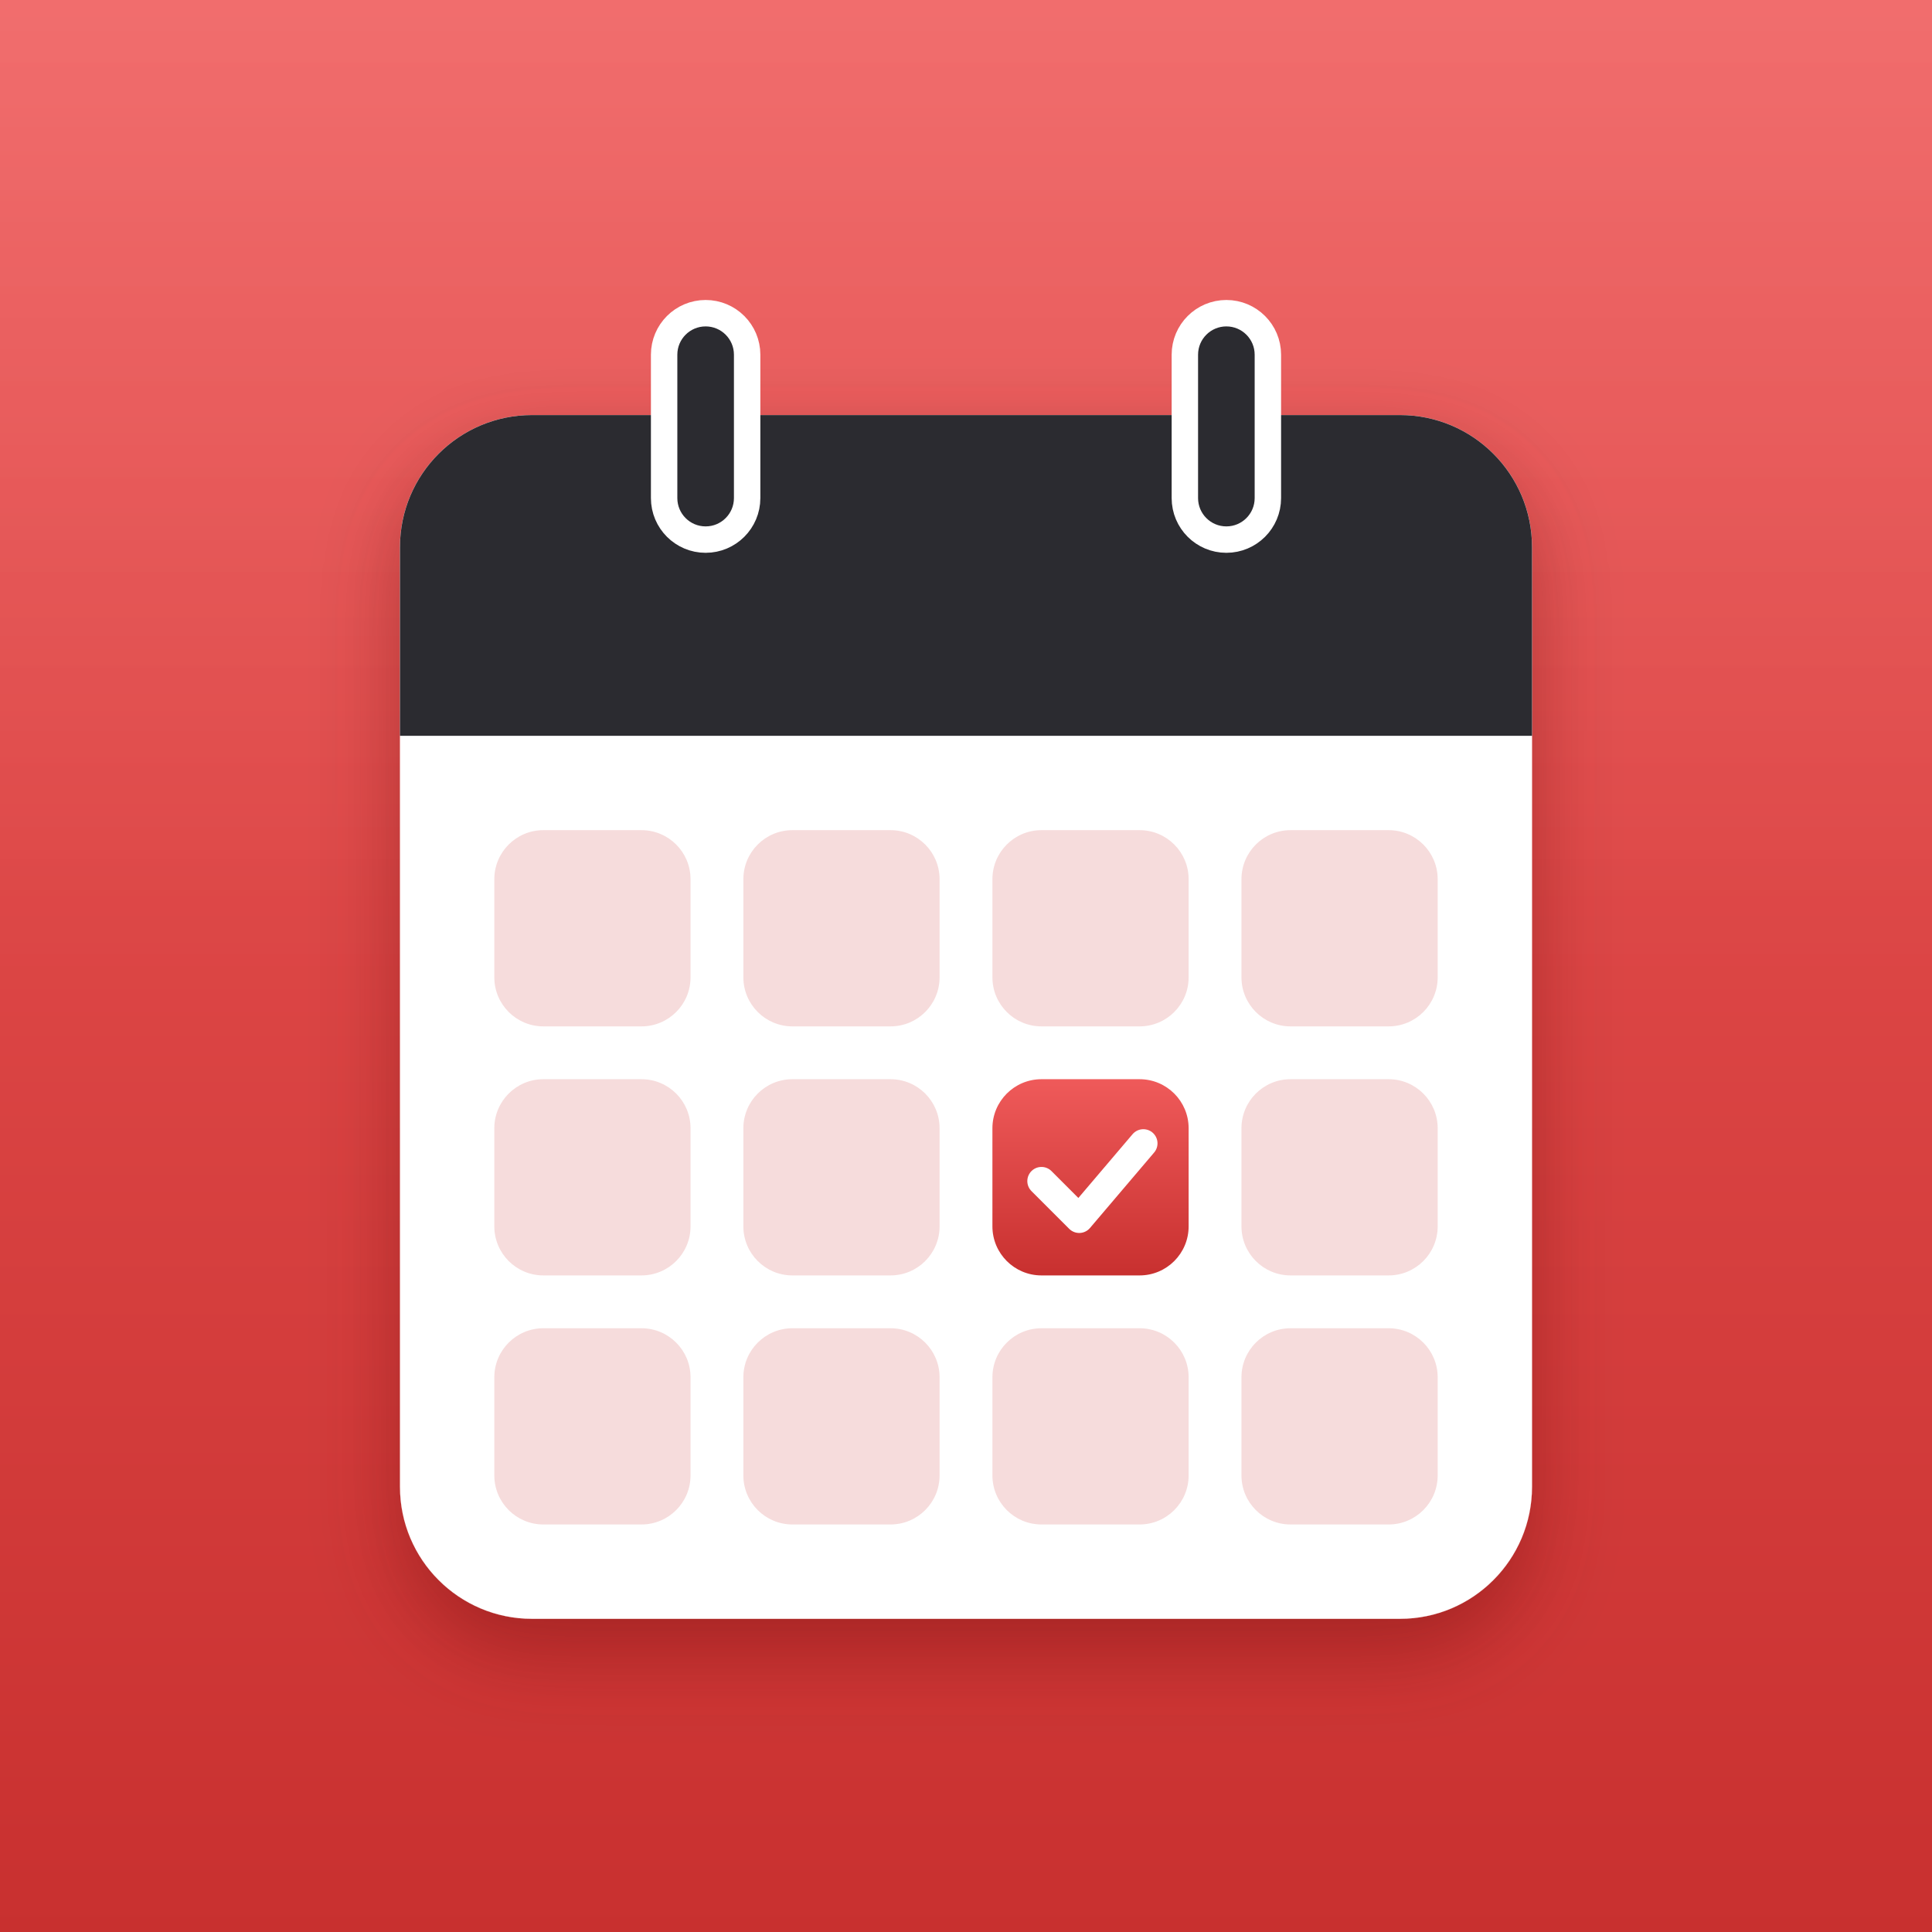
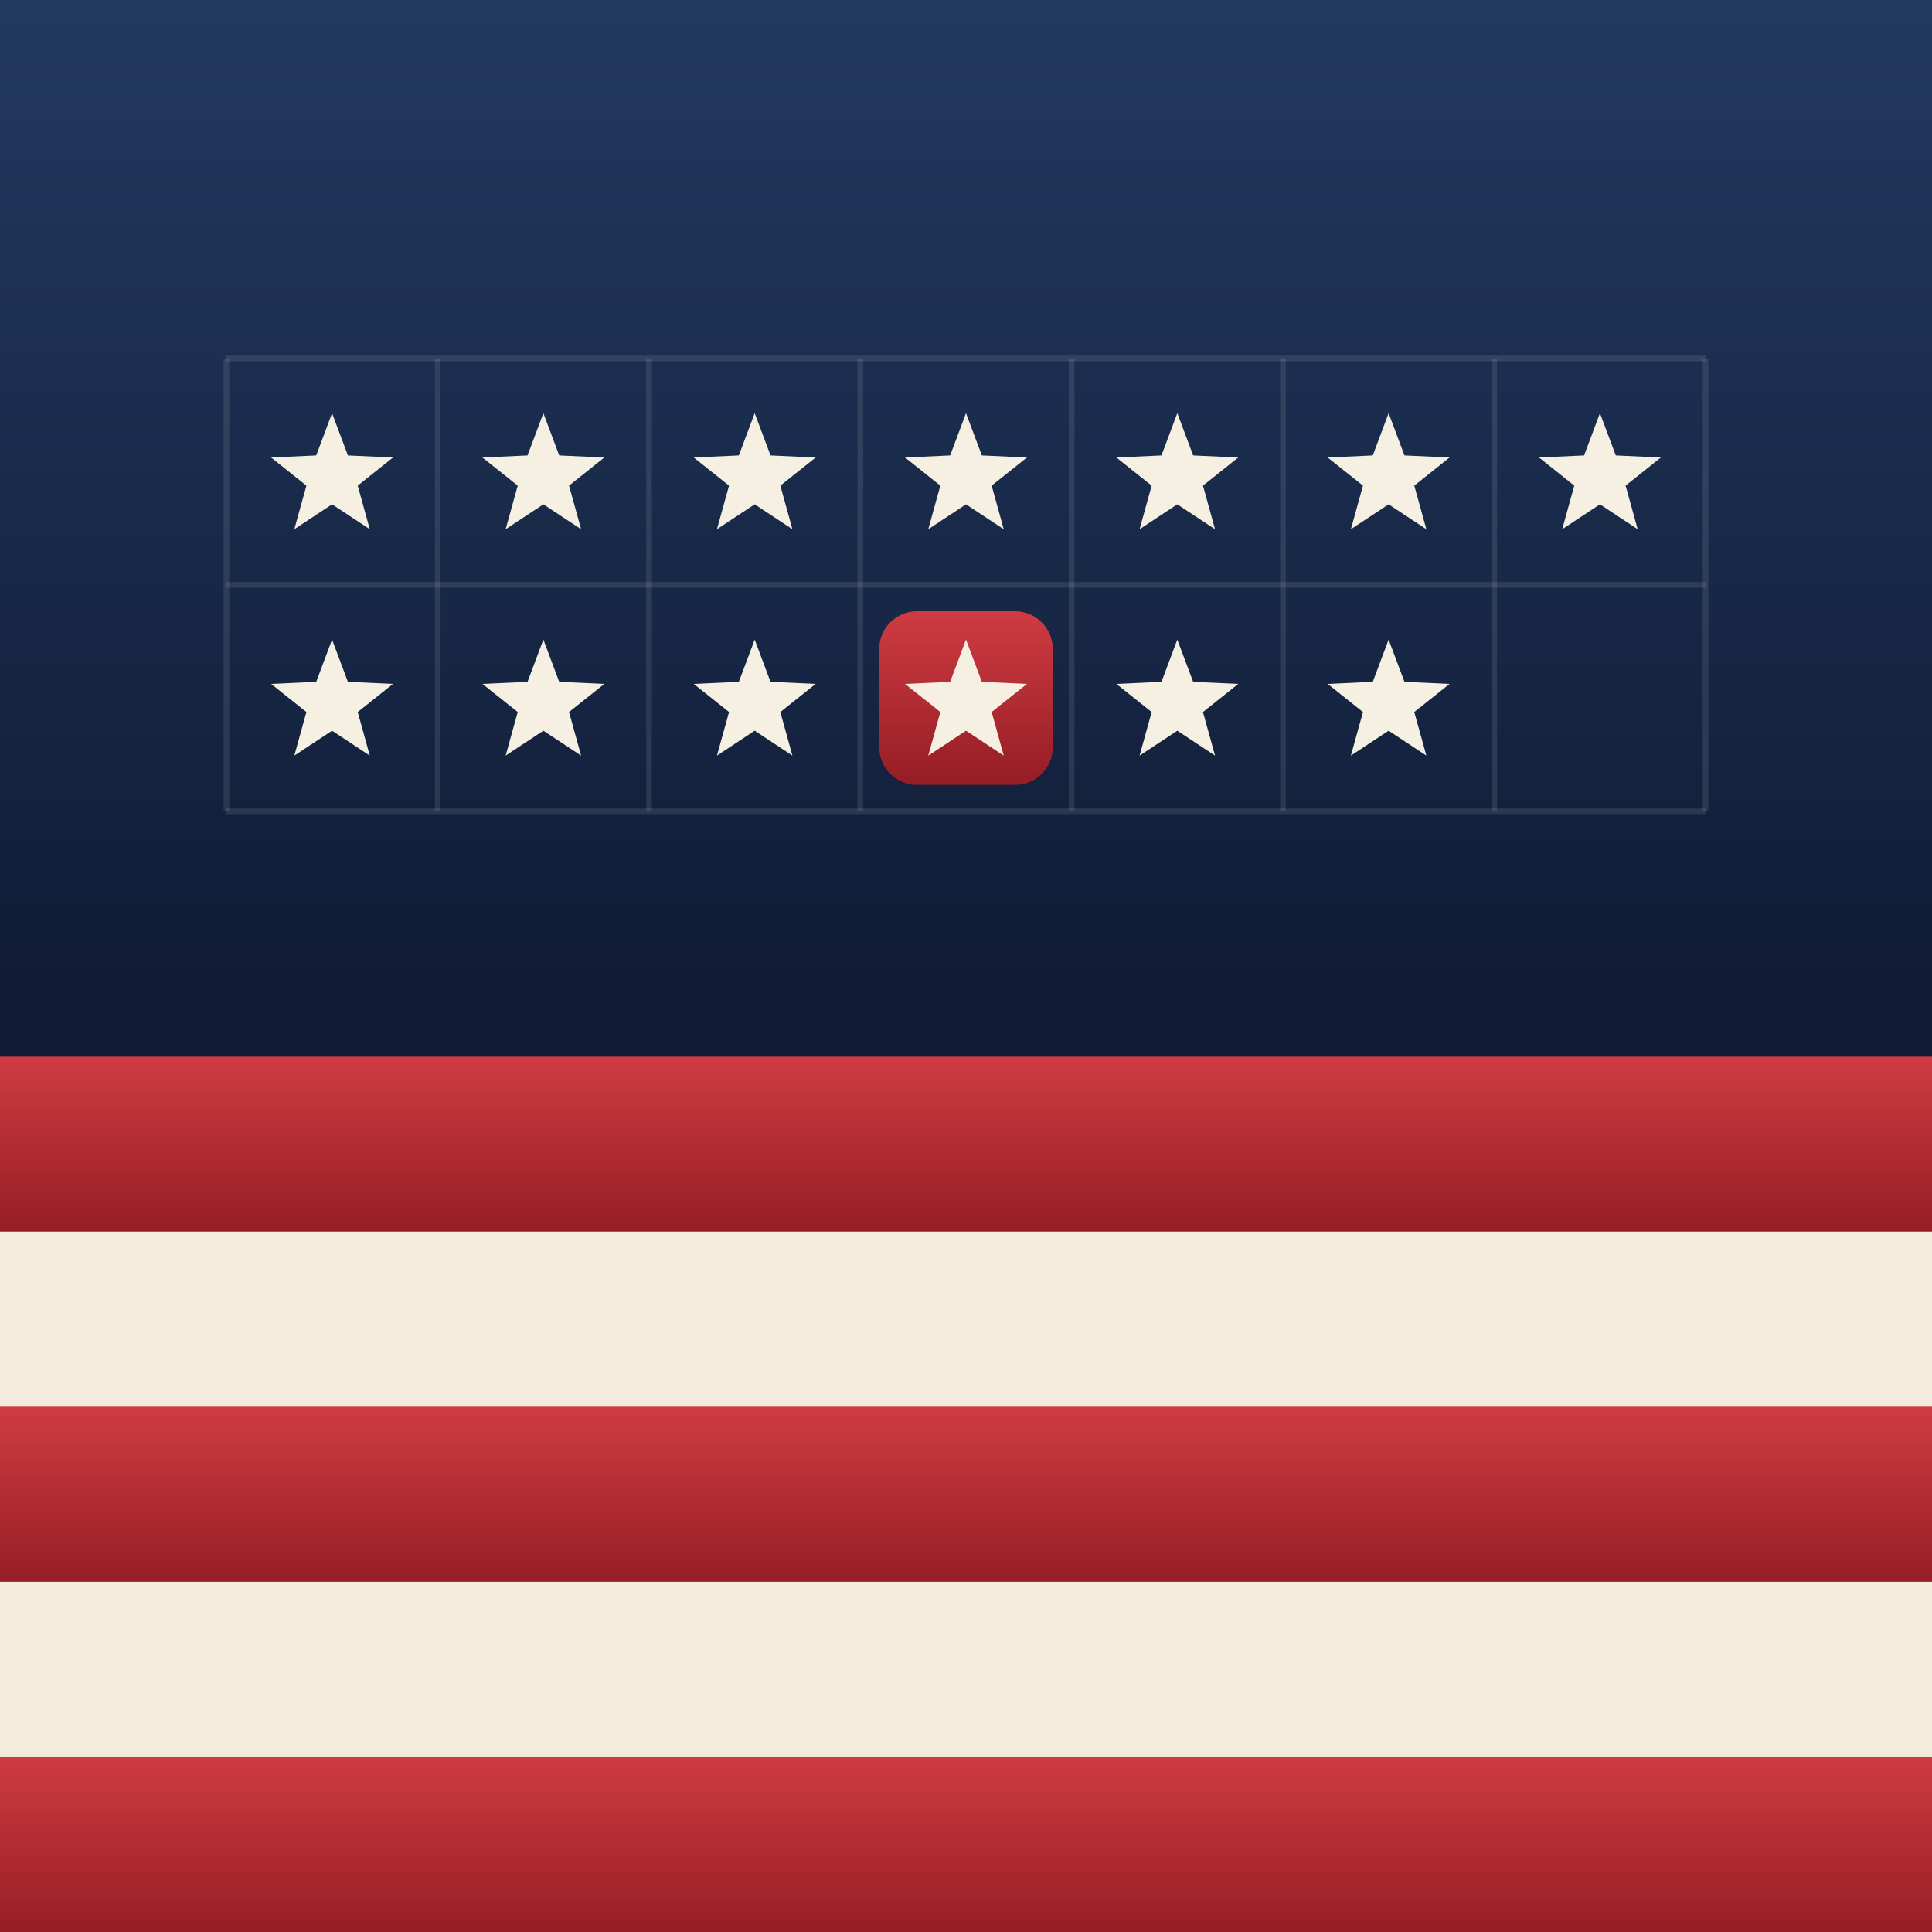
<svg xmlns="http://www.w3.org/2000/svg" width="1024" height="1024" viewBox="0 0 1024 1024">
  <defs>
-     <linearGradient id="tile" x1="0" y1="0" x2="0" y2="1">
-       <stop offset="0" stop-color="#ef5a5a" />
-       <stop offset="1" stop-color="#c8302f" />
+     <linearGradient id="navy" x1="0" y1="0" x2="0" y2="1">
+       <stop offset="0" stop-color="#22395f" />
+       <stop offset="1" stop-color="#0f1a33" />
    </linearGradient>
-     <linearGradient id="shine" x1="0" y1="0" x2="0" y2="1">
-       <stop offset="0" stop-color="#fff" stop-opacity="0.12" />
-       <stop offset="1" stop-color="#fff" stop-opacity="0" />
+     <linearGradient id="parchment" x1="0" y1="0" x2="0" y2="1">
+       <stop offset="0" stop-color="#f7f0de" />
+       <stop offset="1" stop-color="#e6d8b8" />
    </linearGradient>
-     <filter id="card-shadow" x="-20%" y="-20%" width="140%" height="140%">
-       <feDropShadow dx="0" dy="18" stdDeviation="22" flood-color="#5a0d0d" flood-opacity="0.35" />
+     <linearGradient id="parchment-back" x1="0" y1="0" x2="1" y2="1">
+       <stop offset="0" stop-color="#cdbb93" />
+       <stop offset="1" stop-color="#f1e6cb" />
+     </linearGradient>
+     <linearGradient id="ivory" x1="0" y1="0" x2="0" y2="1">
+       <stop offset="0" stop-color="#fbf7ee" />
+       <stop offset="1" stop-color="#e8dfca" />
+     </linearGradient>
+     <linearGradient id="red" x1="0" y1="0" x2="0" y2="1">
+       <stop offset="0" stop-color="#cf3b42" />
+       <stop offset="1" stop-color="#951d25" />
+     </linearGradient>
+     <linearGradient id="bronze" x1="0" y1="0" x2="1" y2="0">
+       <stop offset="0" stop-color="#6b4f22" />
+       <stop offset="0.42" stop-color="#c9a35c" />
+       <stop offset="0.58" stop-color="#b48d48" />
+       <stop offset="1" stop-color="#5e441b" />
+     </linearGradient>
+     <linearGradient id="bronze-us" gradientUnits="userSpaceOnUse" x1="268" y1="0" x2="756" y2="0">
+       <stop offset="0" stop-color="#6b4f22" />
+       <stop offset="0.42" stop-color="#d0aa62" />
+       <stop offset="0.58" stop-color="#b48d48" />
+       <stop offset="1" stop-color="#5e441b" />
+     </linearGradient>
+     <linearGradient id="wood" x1="0" y1="0" x2="0" y2="1">
+       <stop offset="0" stop-color="#6b4a30" />
+       <stop offset="1" stop-color="#3b2717" />
+     </linearGradient>
+     <linearGradient id="felt" x1="0" y1="0" x2="0" y2="1">
+       <stop offset="0" stop-color="#3a3a3f" />
+       <stop offset="1" stop-color="#121214" />
+     </linearGradient>
+     <linearGradient id="gold" x1="0" y1="0" x2="1" y2="0">
+       <stop offset="0" stop-color="#a77d2e" />
+       <stop offset="0.5" stop-color="#ecd08a" />
+       <stop offset="1" stop-color="#9a7128" />
+     </linearGradient>
+     <linearGradient id="flap" x1="0" y1="0" x2="0" y2="1">
+       <stop offset="0" stop-color="#2b2b30" />
+       <stop offset="0.5" stop-color="#1c1c20" />
+       <stop offset="0.5" stop-color="#141417" />
+       <stop offset="1" stop-color="#202024" />
+     </linearGradient>
+     <filter id="soft" x="-20%" y="-20%" width="140%" height="140%">
+       <feDropShadow dx="0" dy="14" stdDeviation="16" flood-color="#000" flood-opacity="0.35" />
+     </filter>
+     <filter id="small-shadow" x="-20%" y="-20%" width="140%" height="160%">
+       <feDropShadow dx="0" dy="6" stdDeviation="6" flood-color="#000" flood-opacity="0.3" />
    </filter>
    <filter id="tile-shadow" x="-20%" y="-20%" width="140%" height="140%">
      <feDropShadow dx="0" dy="10" stdDeviation="12" flood-color="#000" flood-opacity="0.28" />
    </filter>
    <clipPath id="squircle">
      <rect x="100" y="100" width="824" height="824" rx="185" />
    </clipPath>
+     <clipPath id="bellshape">
+       <path d="M440 330 L584 330 C640 336 652 420 660 515 C668 610 700 676 748 708 L756 708 L756 746 L268 746 L268 708 L276 708 C324 676 356 610 364 515 C372 420 384 336 440 330 Z" />
+     </clipPath>
  </defs>
-   <rect width="1024" height="1024" fill="url(#tile)" />
-   <rect x="0" y="0" width="1024" height="512" fill="url(#shine)" />
-   <g transform="translate(0 -30)">
-     <g filter="url(#card-shadow)">
-       <rect x="212" y="250" width="600" height="638" rx="70" fill="#ffffff" />
-     </g>
-     <path d="M212 320 a70 70 0 0 1 70 -70 h460 a70 70 0 0 1 70 70 v100 h-600 z" fill="#2b2b30" />
-     <rect x="352" y="196" width="44" height="120" rx="22" fill="#2b2b30" stroke="#ffffff" stroke-width="14" />
-     <rect x="628" y="196" width="44" height="120" rx="22" fill="#2b2b30" stroke="#ffffff" stroke-width="14" />
-     <rect x="262" y="470" width="104" height="104" rx="26" fill="#f6dcdc" />
-     <rect x="394" y="470" width="104" height="104" rx="26" fill="#f6dcdc" />
-     <rect x="526" y="470" width="104" height="104" rx="26" fill="#f6dcdc" />
-     <rect x="658" y="470" width="104" height="104" rx="26" fill="#f6dcdc" />
-     <rect x="262" y="602" width="104" height="104" rx="26" fill="#f6dcdc" />
-     <rect x="394" y="602" width="104" height="104" rx="26" fill="#f6dcdc" />
-     <rect x="526" y="602" width="104" height="104" rx="26" fill="url(#tile)" />
-     <path d="M552 656 l20 20 l34 -40" fill="none" stroke="#fff" stroke-width="15" stroke-linecap="round" stroke-linejoin="round" />
-     <rect x="658" y="602" width="104" height="104" rx="26" fill="#f6dcdc" />
-     <rect x="262" y="734" width="104" height="104" rx="26" fill="#f6dcdc" />
-     <rect x="394" y="734" width="104" height="104" rx="26" fill="#f6dcdc" />
-     <rect x="526" y="734" width="104" height="104" rx="26" fill="#f6dcdc" />
-     <rect x="658" y="734" width="104" height="104" rx="26" fill="#f6dcdc" />
-   </g>
+   <rect width="1024" height="1024" fill="url(#navy)" />
+   <rect x="0" y="560.0" width="1024" height="93.8" fill="url(#red)" />
+   <rect x="0" y="652.8" width="1024" height="93.8" fill="#f3ecdc" />
+   <rect x="0" y="745.6" width="1024" height="93.8" fill="url(#red)" />
+   <rect x="0" y="838.4" width="1024" height="93.8" fill="#f3ecdc" />
+   <rect x="0" y="931.2" width="1024" height="93.8" fill="url(#red)" />
+   <rect x="0" y="0" width="1024" height="560" fill="url(#navy)" />
+   <line x1="120" y1="190" x2="120" y2="430" stroke="#ffffff" stroke-opacity="0.10" stroke-width="3" />
+   <line x1="232" y1="190" x2="232" y2="430" stroke="#ffffff" stroke-opacity="0.10" stroke-width="3" />
+   <line x1="344" y1="190" x2="344" y2="430" stroke="#ffffff" stroke-opacity="0.10" stroke-width="3" />
+   <line x1="456" y1="190" x2="456" y2="430" stroke="#ffffff" stroke-opacity="0.10" stroke-width="3" />
+   <line x1="568" y1="190" x2="568" y2="430" stroke="#ffffff" stroke-opacity="0.10" stroke-width="3" />
+   <line x1="680" y1="190" x2="680" y2="430" stroke="#ffffff" stroke-opacity="0.10" stroke-width="3" />
+   <line x1="792" y1="190" x2="792" y2="430" stroke="#ffffff" stroke-opacity="0.10" stroke-width="3" />
+   <line x1="904" y1="190" x2="904" y2="430" stroke="#ffffff" stroke-opacity="0.10" stroke-width="3" />
+   <line x1="120" y1="190" x2="904" y2="190" stroke="#ffffff" stroke-opacity="0.10" stroke-width="3" />
+   <line x1="120" y1="310" x2="904" y2="310" stroke="#ffffff" stroke-opacity="0.10" stroke-width="3" />
+   <line x1="120" y1="430" x2="904" y2="430" stroke="#ffffff" stroke-opacity="0.10" stroke-width="3" />
+   <polygon points="176.0,219.0 184.4,241.4 208.3,242.5 189.6,257.4 196.0,280.5 176.0,267.3 156.0,280.5 162.4,257.4 143.7,242.5 167.6,241.4" fill="#f6f0e2" />
+   <polygon points="288.0,219.0 296.4,241.4 320.3,242.5 301.6,257.4 308.0,280.5 288.0,267.3 268.0,280.5 274.4,257.4 255.7,242.5 279.6,241.4" fill="#f6f0e2" />
+   <polygon points="400.0,219.0 408.4,241.4 432.3,242.5 413.6,257.4 420.0,280.5 400.0,267.3 380.0,280.5 386.4,257.4 367.7,242.5 391.6,241.4" fill="#f6f0e2" />
+   <polygon points="512.0,219.0 520.4,241.4 544.3,242.5 525.6,257.4 532.0,280.5 512.0,267.3 492.0,280.5 498.4,257.4 479.7,242.5 503.6,241.4" fill="#f6f0e2" />
+   <polygon points="624.0,219.0 632.4,241.4 656.3,242.5 637.6,257.4 644.0,280.5 624.0,267.3 604.0,280.5 610.4,257.4 591.7,242.5 615.6,241.4" fill="#f6f0e2" />
+   <polygon points="736.0,219.0 744.4,241.4 768.3,242.5 749.6,257.4 756.0,280.5 736.0,267.3 716.0,280.5 722.4,257.4 703.7,242.5 727.6,241.4" fill="#f6f0e2" />
+   <polygon points="848.0,219.0 856.4,241.4 880.3,242.5 861.6,257.4 868.0,280.5 848.0,267.3 828.0,280.5 834.4,257.4 815.7,242.5 839.6,241.4" fill="#f6f0e2" />
+   <polygon points="176.0,339.0 184.4,361.4 208.3,362.5 189.6,377.4 196.0,400.5 176.0,387.3 156.0,400.5 162.4,377.4 143.7,362.5 167.6,361.4" fill="#f6f0e2" />
+   <polygon points="288.0,339.0 296.4,361.4 320.3,362.5 301.6,377.4 308.0,400.5 288.0,387.3 268.0,400.5 274.4,377.4 255.7,362.5 279.6,361.4" fill="#f6f0e2" />
+   <polygon points="400.0,339.0 408.4,361.4 432.3,362.5 413.6,377.4 420.0,400.5 400.0,387.3 380.0,400.5 386.4,377.4 367.7,362.5 391.6,361.4" fill="#f6f0e2" />
+   <rect x="466" y="324" width="92" height="92" rx="20" fill="url(#red)" />
+   <polygon points="512.0,339.0 520.4,361.4 544.3,362.5 525.6,377.4 532.0,400.5 512.0,387.3 492.0,400.5 498.4,377.4 479.7,362.5 503.6,361.4" fill="#f6f0e2" />
+   <polygon points="624.0,339.0 632.4,361.4 656.3,362.5 637.6,377.4 644.0,400.5 624.0,387.3 604.0,400.5 610.4,377.4 591.7,362.5 615.6,361.4" fill="#f6f0e2" />
+   <polygon points="736.0,339.0 744.4,361.4 768.3,362.5 749.6,377.4 756.0,400.5 736.0,387.3 716.0,400.5 722.4,377.4 703.7,362.5 727.6,361.4" fill="#f6f0e2" />
</svg>
